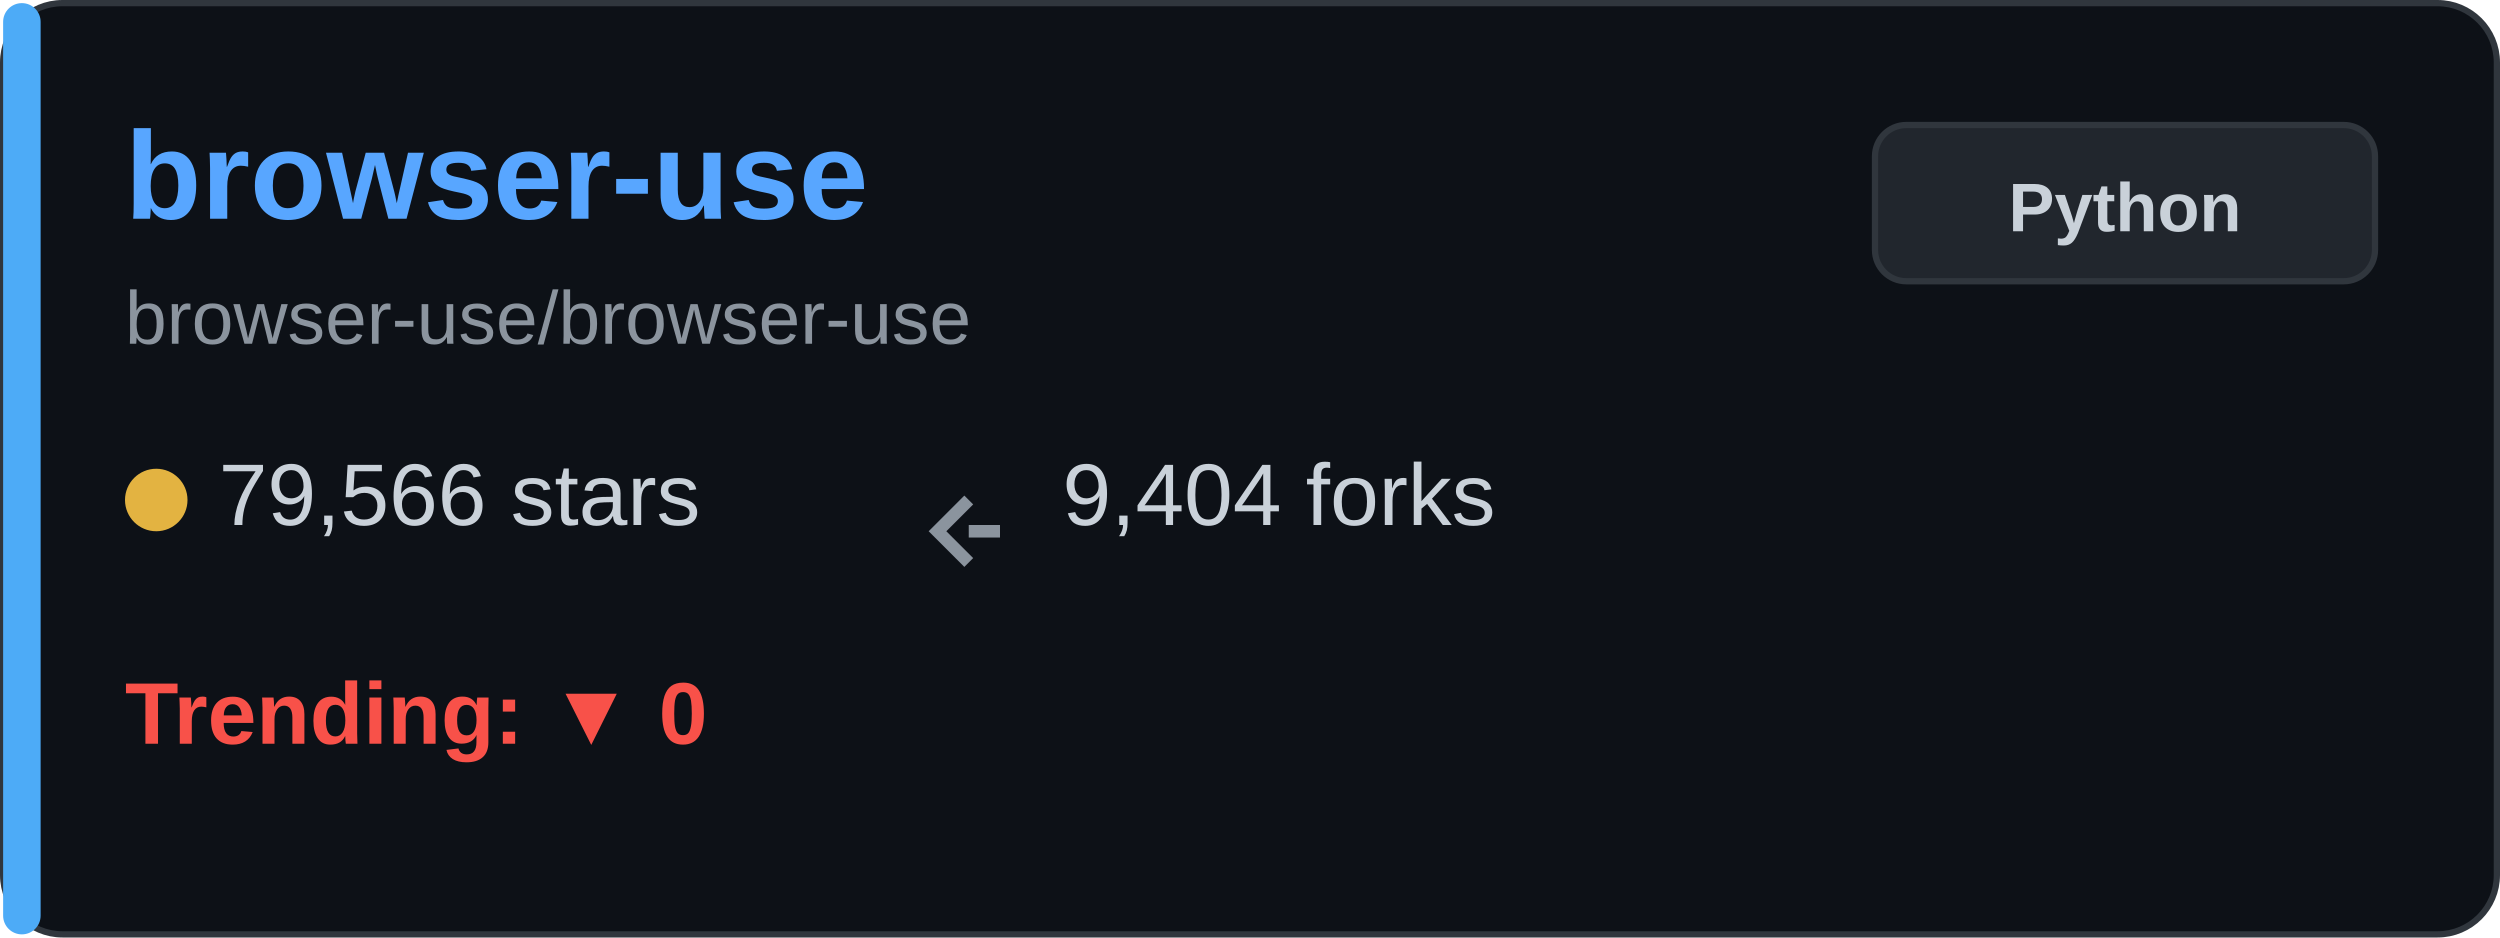
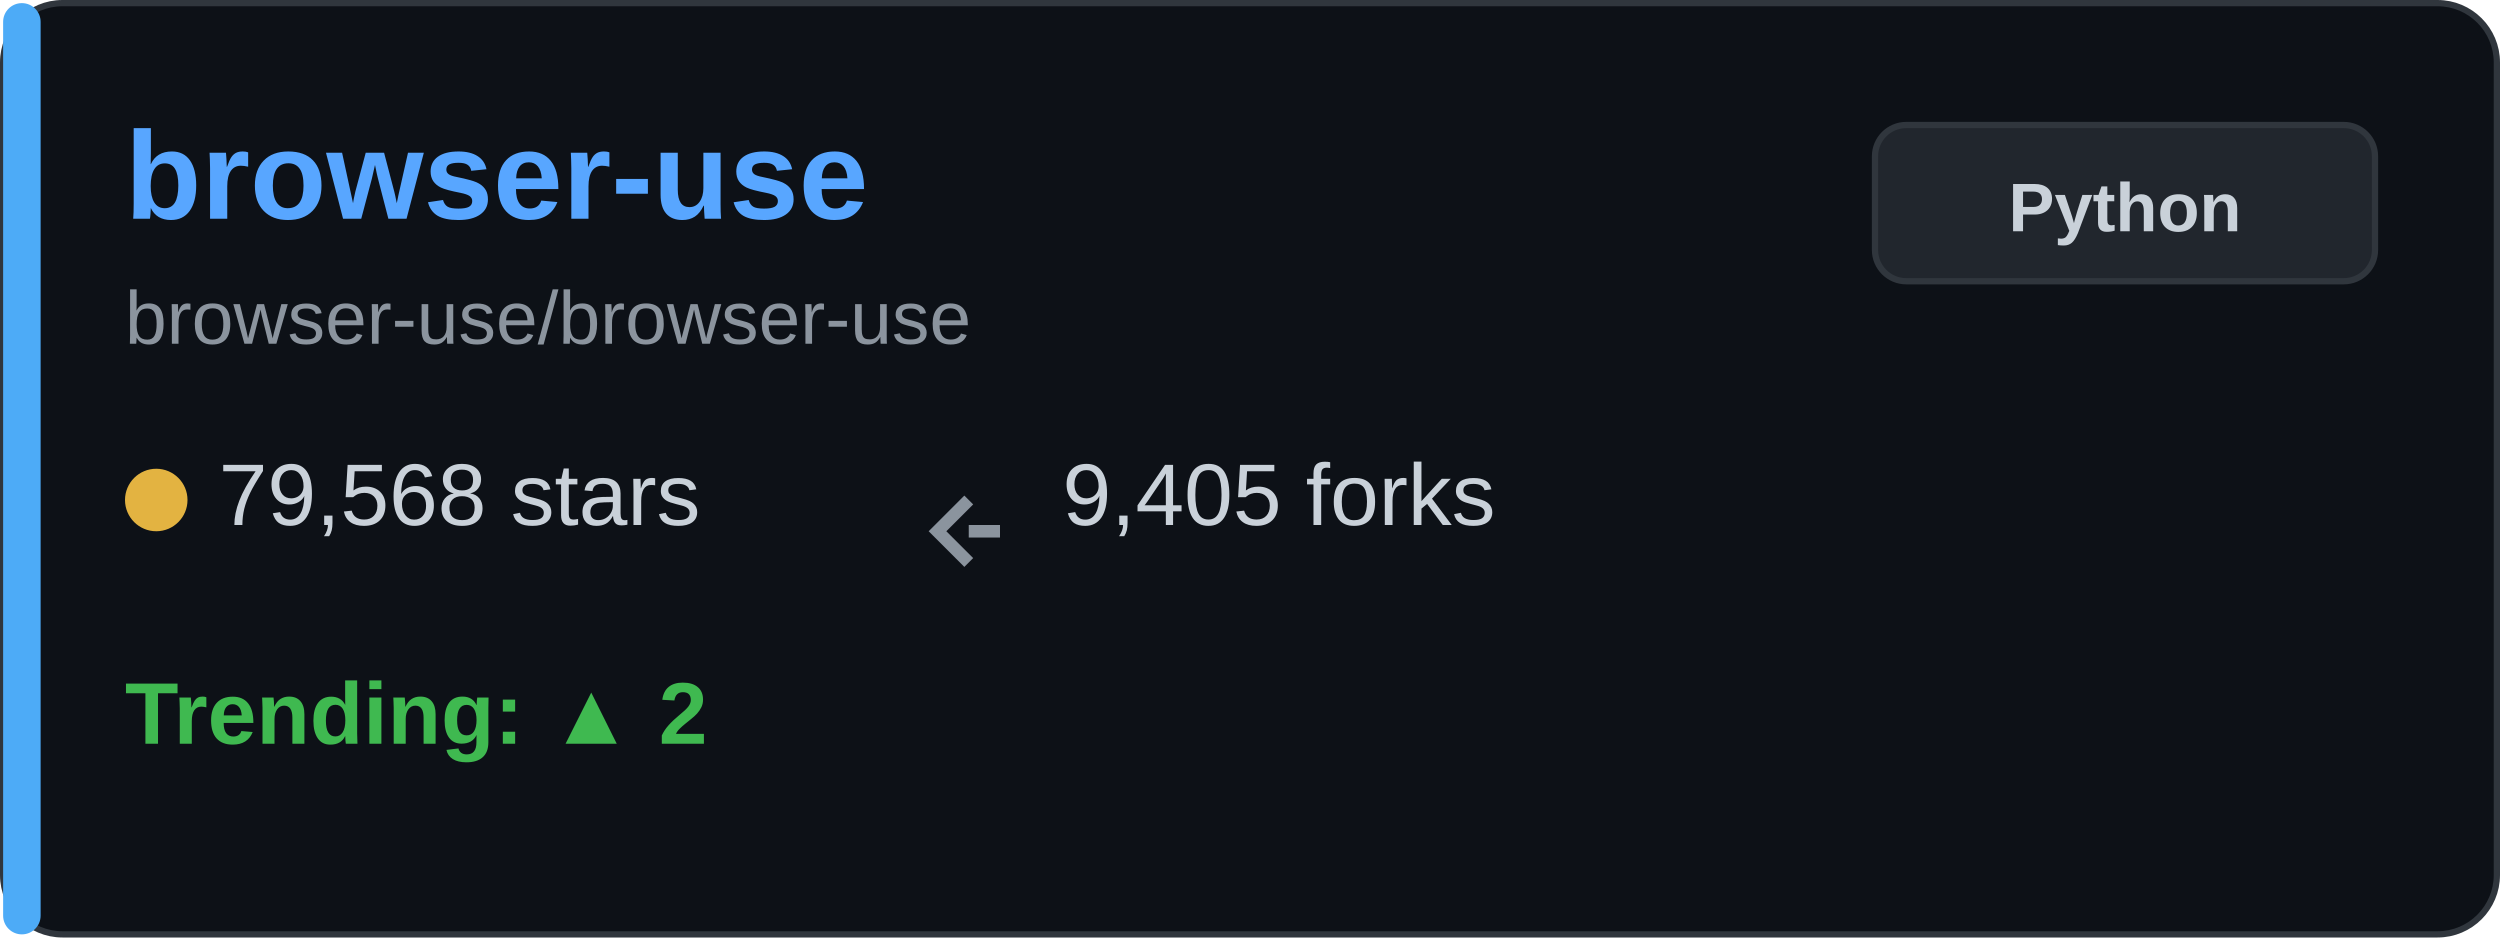
<svg xmlns="http://www.w3.org/2000/svg" width="400" height="150" viewBox="0 0 400 150" fill="none">
  <rect x="0.5" y="0.5" width="399" height="149" rx="9.5" fill="#0d1117" stroke="#30363d" />
  <rect x="0.5" y="0.5" width="6" height="149" rx="3" fill="#4dabf7" />
  <text x="20" y="35" font-family="Arial, sans-serif" font-size="20" font-weight="bold" fill="#58a6ff">browser-use</text>
  <text x="20" y="55" font-family="Arial, sans-serif" font-size="12" fill="#8b949e">browser-use/browser-use</text>
  <g transform="translate(20, 80)">
    <circle cx="5" cy="0" r="5" fill="#e3b341" />
-     <text x="15" y="4" font-family="Arial, sans-serif" font-size="14" fill="#c9d1d9">79,566 stars</text>
+     <text x="15" y="4" font-family="Arial, sans-serif" font-size="14" fill="#c9d1d9">79,568 stars</text>
  </g>
  <g transform="translate(150, 80)">
    <path d="M5 0 L0 5 L5 10 M5 5 L10 5" stroke="#8b949e" stroke-width="2" fill="none" />
-     <text x="20" y="4" font-family="Arial, sans-serif" font-size="14" fill="#c9d1d9">9,404 forks</text>
+     <text x="20" y="4" font-family="Arial, sans-serif" font-size="14" fill="#c9d1d9">9,405 forks</text>
  </g>
  <g transform="translate(20, 115)">
-     <text x="0" y="4" font-family="Arial, sans-serif" font-size="14" font-weight="bold" fill="#f85149">Trending: ▼ 0</text>
+     <text x="0" y="4" font-family="Arial, sans-serif" font-size="14" font-weight="bold" fill="#3fb950">Trending: ▲ 2</text>
  </g>
  <rect x="300" y="20" width="80" height="25" rx="5" fill="#21262d" stroke="#30363d" />
  <text x="340" y="37" font-family="Arial, sans-serif" font-size="11" font-weight="bold" fill="#c9d1d9" text-anchor="middle">Python</text>
</svg>
